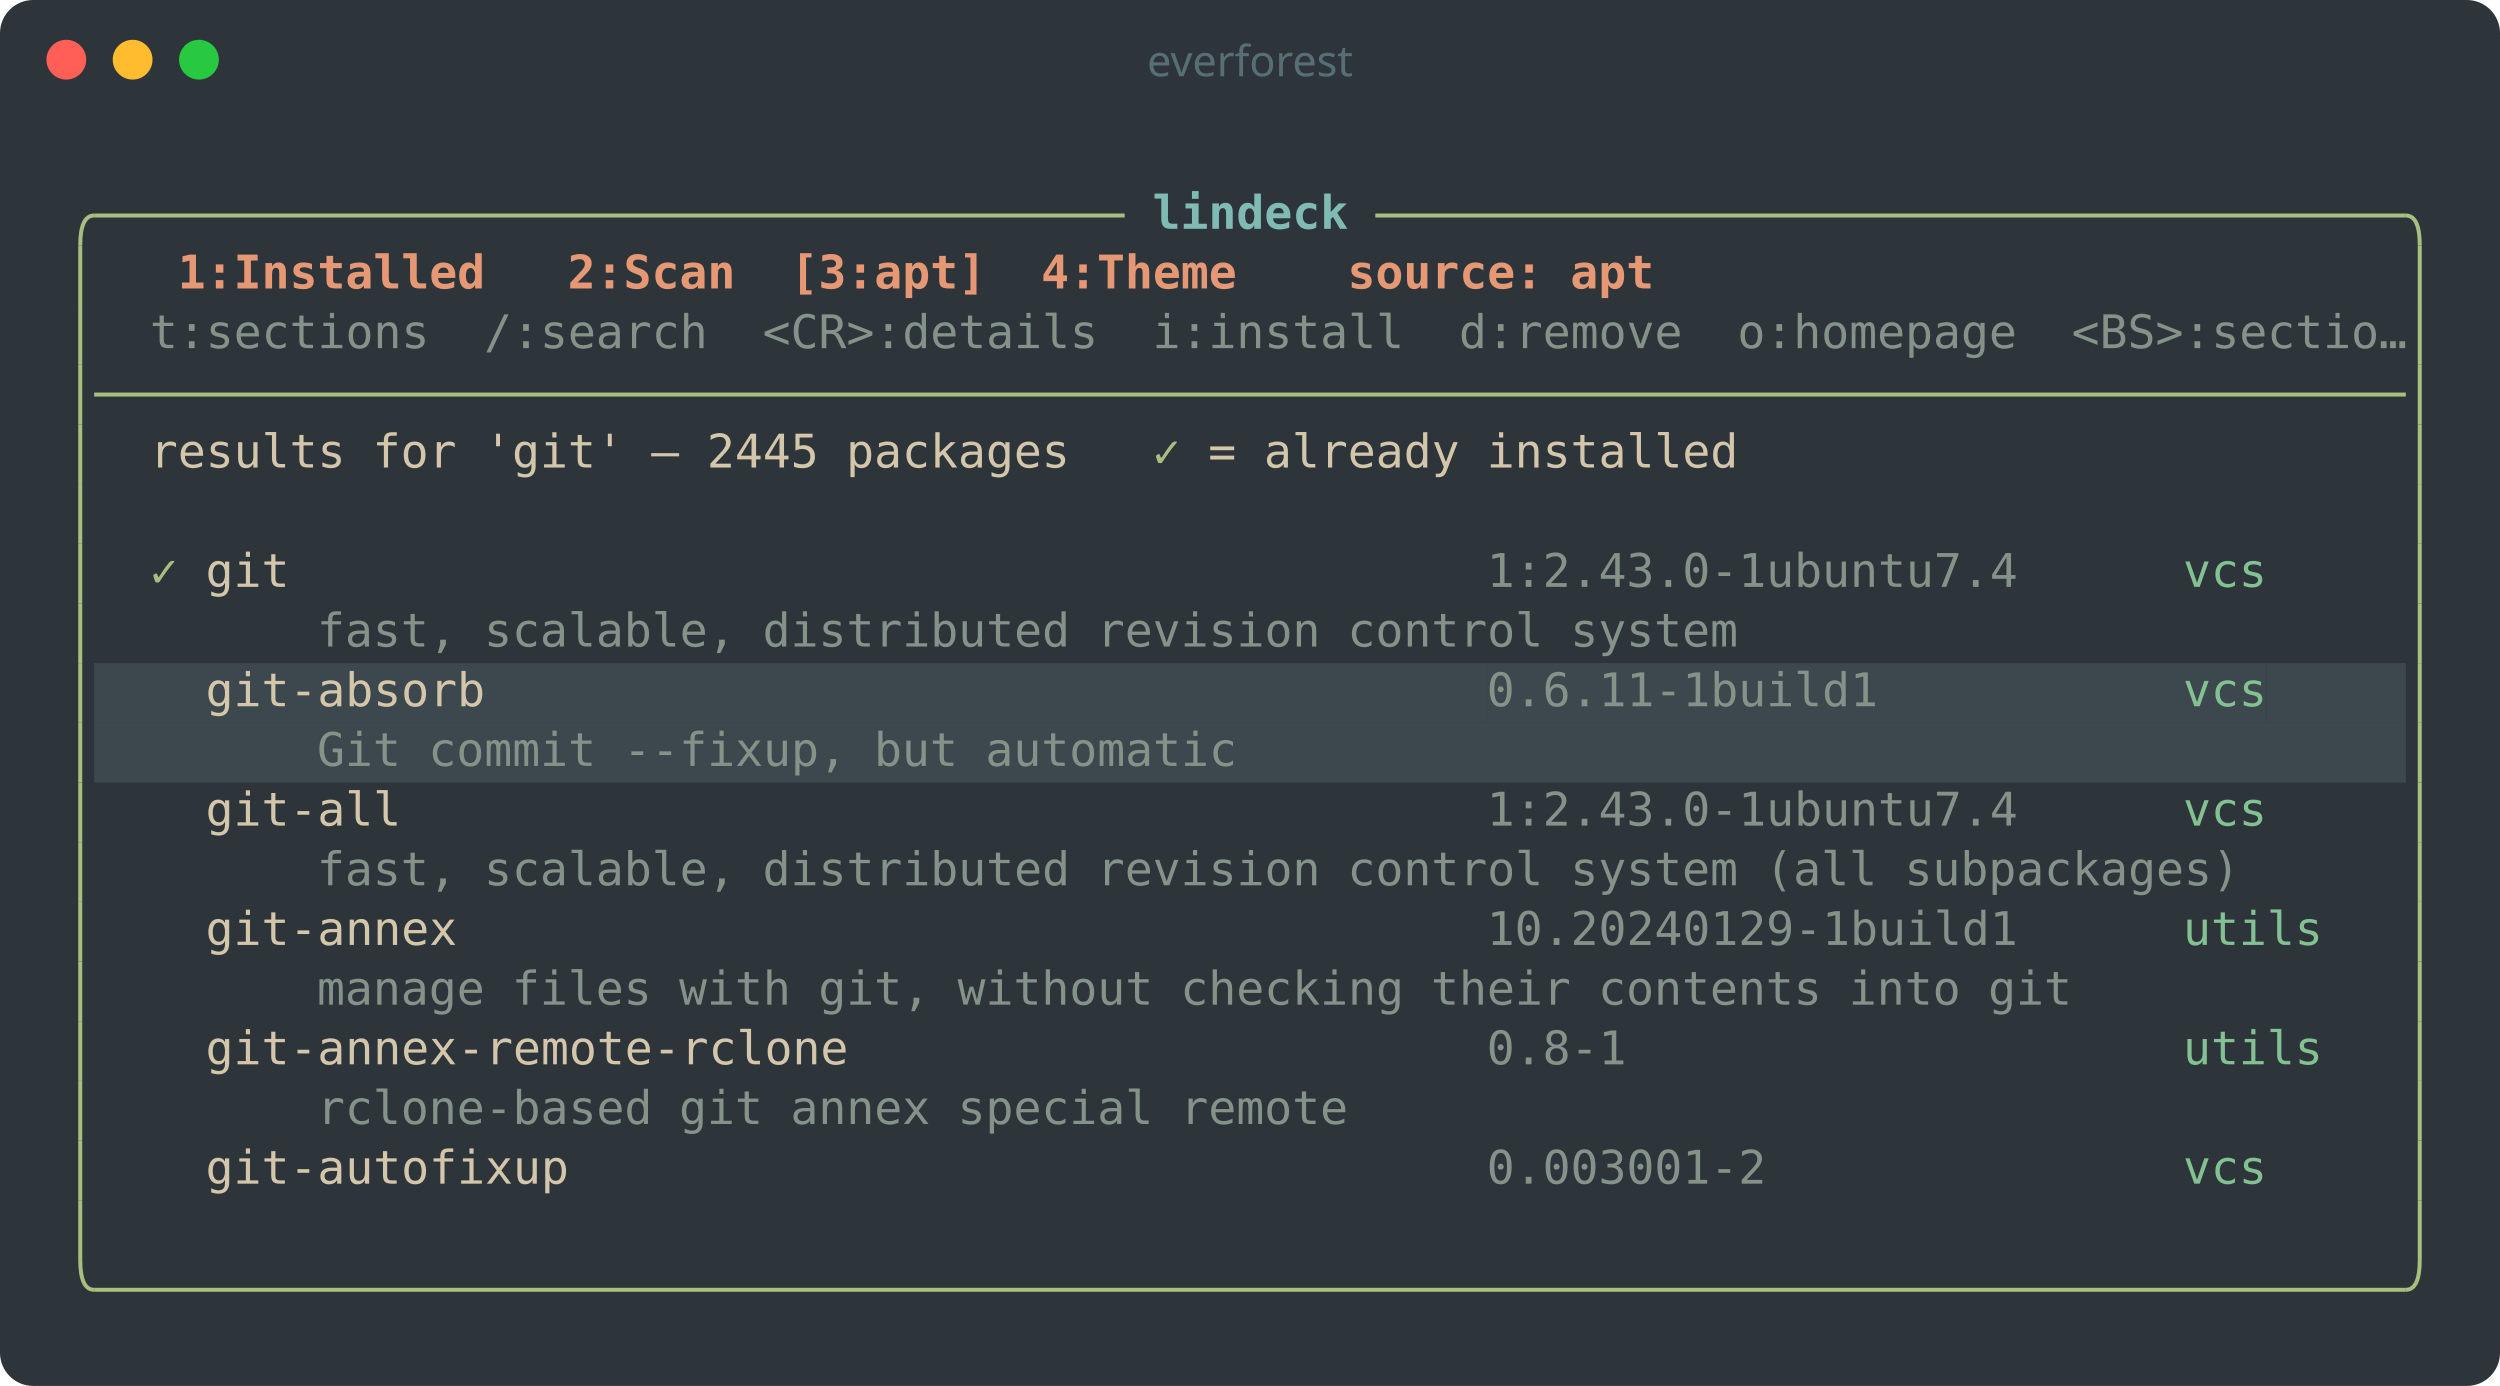
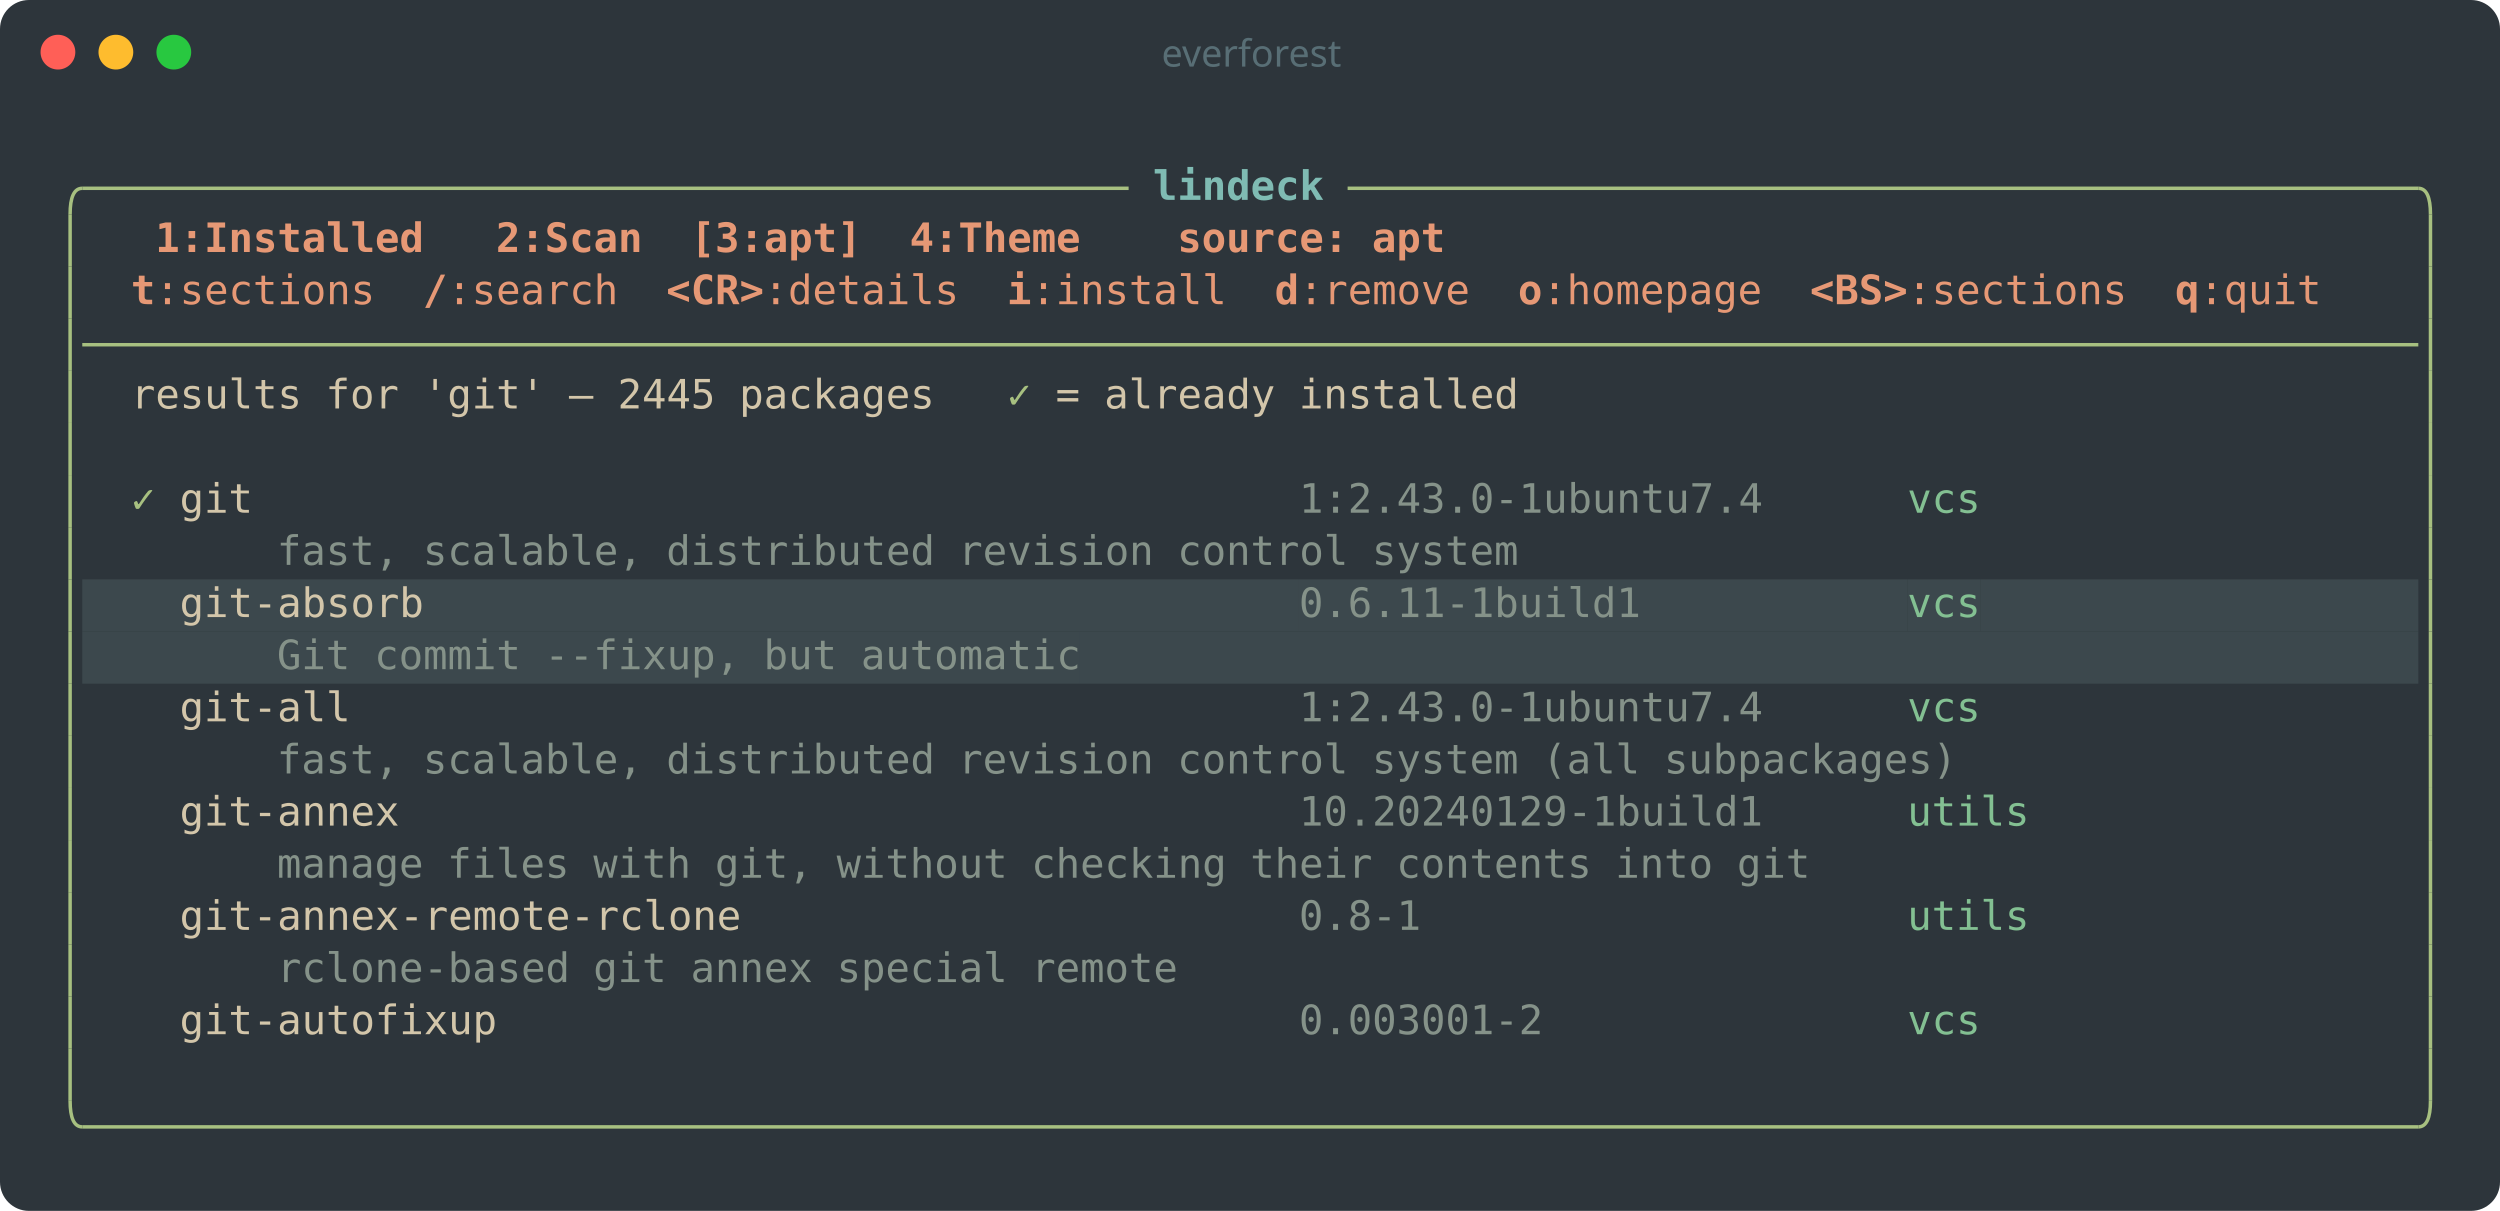
- <svg xmlns="http://www.w3.org/2000/svg" width="754" height="418" viewBox="0 0 754 418">
+ <svg xmlns="http://www.w3.org/2000/svg" width="863" height="418" viewBox="0 0 863 418">
  <rect width="100%" height="100%" rx="10" fill="#2d353b" />
  <circle cx="20" cy="18" r="6" fill="#ff5f57" />
  <circle cx="40" cy="18" r="6" fill="#febc2e" />
  <circle cx="60" cy="18" r="6" fill="#28c840" />
-   <text x="377" y="23" fill="#586e75" font-family="ui-sans-serif,system-ui,sans-serif" font-size="13" text-anchor="middle">everforest</text>
+   <text x="432" y="23" fill="#586e75" font-family="ui-sans-serif,system-ui,sans-serif" font-size="13" text-anchor="middle">everforest</text>
  <g font-family="ui-monospace,SFMono-Regular,Menlo,Consolas,'DejaVu Sans Mono',monospace" font-size="14" xml:space="preserve">
    <path d="M28.4,65.0 Q24.2,65.0 24.2,74.0" stroke="#a7c080" stroke-width="1.2" fill="none" />
-     <line x1="28.4" y1="65.0" x2="339.2" y2="65.0" stroke="#a7c080" stroke-width="1.2" fill="none" />
-     <text x="347.6" y="69.0" fill="#7fbbb3" font-weight="bold" textLength="58.8" lengthAdjust="spacingAndGlyphs">lindeck</text>
-     <line x1="414.8" y1="65.0" x2="725.6" y2="65.0" stroke="#a7c080" stroke-width="1.2" fill="none" />
-     <path d="M725.6,65.0 Q729.8,65.0 729.8,74.0" stroke="#a7c080" stroke-width="1.2" fill="none" />
+     <line x1="28.4" y1="65.0" x2="389.6" y2="65.0" stroke="#a7c080" stroke-width="1.2" fill="none" />
+     <text x="398.0" y="69.0" fill="#7fbbb3" font-weight="bold" textLength="58.8" lengthAdjust="spacingAndGlyphs">lindeck</text>
+     <line x1="465.2" y1="65.0" x2="834.8" y2="65.0" stroke="#a7c080" stroke-width="1.2" fill="none" />
+     <path d="M834.8,65.0 Q839.0,65.0 839.0,74.0" stroke="#a7c080" stroke-width="1.2" fill="none" />
    <line x1="24.2" y1="74.0" x2="24.2" y2="92.0" stroke="#a7c080" stroke-width="1.2" fill="none" />
    <text x="53.6" y="87.0" fill="#e69875" font-weight="bold" textLength="92.4" lengthAdjust="spacingAndGlyphs">1:Installed</text>
    <text x="171.2" y="87.0" fill="#e69875" font-weight="bold" textLength="50.4" lengthAdjust="spacingAndGlyphs">2:Scan</text>
    <text x="238.4" y="87.0" fill="#e69875" font-weight="bold" textLength="58.8" lengthAdjust="spacingAndGlyphs">[3:apt]</text>
    <text x="314.0" y="87.0" fill="#e69875" font-weight="bold" textLength="58.8" lengthAdjust="spacingAndGlyphs">4:Theme</text>
    <text x="406.4" y="87.0" fill="#e69875" font-weight="bold" textLength="58.8" lengthAdjust="spacingAndGlyphs">source:</text>
    <text x="473.6" y="87.0" fill="#e69875" font-weight="bold" textLength="25.2" lengthAdjust="spacingAndGlyphs">apt</text>
-     <line x1="729.8" y1="74.0" x2="729.8" y2="92.0" stroke="#a7c080" stroke-width="1.2" fill="none" />
+     <line x1="839.0" y1="74.0" x2="839.0" y2="92.0" stroke="#a7c080" stroke-width="1.2" fill="none" />
    <line x1="24.2" y1="92.0" x2="24.2" y2="110.0" stroke="#a7c080" stroke-width="1.2" fill="none" />
-     <text x="45.2" y="105.0" fill="#859289" textLength="84.0" lengthAdjust="spacingAndGlyphs">t:sections</text>
-     <text x="146.0" y="105.0" fill="#859289" textLength="67.2" lengthAdjust="spacingAndGlyphs">/:search</text>
-     <text x="230.0" y="105.0" fill="#859289" textLength="100.8" lengthAdjust="spacingAndGlyphs">&lt;CR&gt;:details</text>
-     <text x="347.6" y="105.0" fill="#859289" textLength="75.6" lengthAdjust="spacingAndGlyphs">i:install</text>
-     <text x="440.0" y="105.0" fill="#859289" textLength="67.2" lengthAdjust="spacingAndGlyphs">d:remove</text>
-     <text x="524.0" y="105.0" fill="#859289" textLength="84.0" lengthAdjust="spacingAndGlyphs">o:homepage</text>
-     <text x="624.8" y="105.0" fill="#859289" textLength="100.8" lengthAdjust="spacingAndGlyphs">&lt;BS&gt;:sectio…</text>
-     <line x1="729.8" y1="92.0" x2="729.8" y2="110.0" stroke="#a7c080" stroke-width="1.2" fill="none" />
+     <text x="45.2" y="105.0" fill="#e69875" font-weight="bold" textLength="8.4" lengthAdjust="spacingAndGlyphs">t</text>
+     <text x="53.6" y="105.0" fill="#e69875" textLength="75.6" lengthAdjust="spacingAndGlyphs">:sections</text>
+     <text x="146.0" y="105.0" fill="#e69875" font-weight="bold" textLength="8.4" lengthAdjust="spacingAndGlyphs">/</text>
+     <text x="154.4" y="105.0" fill="#e69875" textLength="58.8" lengthAdjust="spacingAndGlyphs">:search</text>
+     <text x="230.0" y="105.0" fill="#e69875" font-weight="bold" textLength="33.6" lengthAdjust="spacingAndGlyphs">&lt;CR&gt;</text>
+     <text x="263.6" y="105.0" fill="#e69875" textLength="67.2" lengthAdjust="spacingAndGlyphs">:details</text>
+     <text x="347.6" y="105.0" fill="#e69875" font-weight="bold" textLength="8.4" lengthAdjust="spacingAndGlyphs">i</text>
+     <text x="356.0" y="105.0" fill="#e69875" textLength="67.2" lengthAdjust="spacingAndGlyphs">:install</text>
+     <text x="440.0" y="105.0" fill="#e69875" font-weight="bold" textLength="8.4" lengthAdjust="spacingAndGlyphs">d</text>
+     <text x="448.4" y="105.0" fill="#e69875" textLength="58.8" lengthAdjust="spacingAndGlyphs">:remove</text>
+     <text x="524.0" y="105.0" fill="#e69875" font-weight="bold" textLength="8.4" lengthAdjust="spacingAndGlyphs">o</text>
+     <text x="532.4" y="105.0" fill="#e69875" textLength="75.6" lengthAdjust="spacingAndGlyphs">:homepage</text>
+     <text x="624.8" y="105.0" fill="#e69875" font-weight="bold" textLength="33.6" lengthAdjust="spacingAndGlyphs">&lt;BS&gt;</text>
+     <text x="658.4" y="105.0" fill="#e69875" textLength="75.6" lengthAdjust="spacingAndGlyphs">:sections</text>
+     <text x="750.8" y="105.0" fill="#e69875" font-weight="bold" textLength="8.4" lengthAdjust="spacingAndGlyphs">q</text>
+     <text x="759.2" y="105.0" fill="#e69875" textLength="42.0" lengthAdjust="spacingAndGlyphs">:quit</text>
+     <line x1="839.0" y1="92.0" x2="839.0" y2="110.0" stroke="#a7c080" stroke-width="1.2" fill="none" />
    <line x1="24.2" y1="110.0" x2="24.2" y2="128.0" stroke="#a7c080" stroke-width="1.2" fill="none" />
-     <line x1="28.4" y1="119.0" x2="725.6" y2="119.0" stroke="#a7c080" stroke-width="1.2" fill="none" />
-     <line x1="729.8" y1="110.0" x2="729.8" y2="128.0" stroke="#a7c080" stroke-width="1.2" fill="none" />
+     <line x1="28.4" y1="119.0" x2="834.8" y2="119.0" stroke="#a7c080" stroke-width="1.2" fill="none" />
+     <line x1="839.0" y1="110.0" x2="839.0" y2="128.0" stroke="#a7c080" stroke-width="1.2" fill="none" />
    <line x1="24.2" y1="128.0" x2="24.2" y2="146.0" stroke="#a7c080" stroke-width="1.2" fill="none" />
    <text x="45.2" y="141.0" fill="#d3c6aa" textLength="58.8" lengthAdjust="spacingAndGlyphs">results</text>
    <text x="112.4" y="141.0" fill="#d3c6aa" textLength="25.2" lengthAdjust="spacingAndGlyphs">for</text>
    <text x="146.0" y="141.0" fill="#d3c6aa" textLength="42.0" lengthAdjust="spacingAndGlyphs">'git'</text>
    <text x="196.4" y="141.0" fill="#d3c6aa" textLength="8.4" lengthAdjust="spacingAndGlyphs">—</text>
    <text x="213.2" y="141.0" fill="#d3c6aa" textLength="33.6" lengthAdjust="spacingAndGlyphs">2445</text>
    <text x="255.2" y="141.0" fill="#d3c6aa" textLength="67.2" lengthAdjust="spacingAndGlyphs">packages</text>
    <text x="347.6" y="141.0" fill="#a7c080" textLength="8.4" lengthAdjust="spacingAndGlyphs">✓</text>
    <text x="364.4" y="141.0" fill="#d3c6aa" textLength="8.4" lengthAdjust="spacingAndGlyphs">=</text>
    <text x="381.2" y="141.0" fill="#d3c6aa" textLength="58.8" lengthAdjust="spacingAndGlyphs">already</text>
    <text x="448.4" y="141.0" fill="#d3c6aa" textLength="75.6" lengthAdjust="spacingAndGlyphs">installed</text>
-     <line x1="729.8" y1="128.0" x2="729.8" y2="146.0" stroke="#a7c080" stroke-width="1.2" fill="none" />
+     <line x1="839.0" y1="128.0" x2="839.0" y2="146.0" stroke="#a7c080" stroke-width="1.2" fill="none" />
    <line x1="24.2" y1="146.0" x2="24.2" y2="164.0" stroke="#a7c080" stroke-width="1.2" fill="none" />
-     <line x1="729.8" y1="146.0" x2="729.8" y2="164.0" stroke="#a7c080" stroke-width="1.2" fill="none" />
+     <line x1="839.0" y1="146.0" x2="839.0" y2="164.0" stroke="#a7c080" stroke-width="1.2" fill="none" />
    <line x1="24.2" y1="164.0" x2="24.2" y2="182.0" stroke="#a7c080" stroke-width="1.2" fill="none" />
    <text x="45.2" y="177.0" fill="#a7c080" textLength="8.4" lengthAdjust="spacingAndGlyphs">✓</text>
    <text x="62.0" y="177.0" fill="#d3c6aa" textLength="25.2" lengthAdjust="spacingAndGlyphs">git</text>
    <text x="448.4" y="177.0" fill="#859289" textLength="159.6" lengthAdjust="spacingAndGlyphs">1:2.43.0-1ubuntu7.4</text>
    <text x="658.4" y="177.0" fill="#83c092" textLength="25.2" lengthAdjust="spacingAndGlyphs">vcs</text>
-     <line x1="729.8" y1="164.0" x2="729.8" y2="182.0" stroke="#a7c080" stroke-width="1.2" fill="none" />
+     <line x1="839.0" y1="164.0" x2="839.0" y2="182.0" stroke="#a7c080" stroke-width="1.2" fill="none" />
    <line x1="24.2" y1="182.0" x2="24.2" y2="200.0" stroke="#a7c080" stroke-width="1.2" fill="none" />
    <text x="95.6" y="195.0" fill="#859289" textLength="42.0" lengthAdjust="spacingAndGlyphs">fast,</text>
    <text x="146.0" y="195.0" fill="#859289" textLength="75.6" lengthAdjust="spacingAndGlyphs">scalable,</text>
    <text x="230.0" y="195.0" fill="#859289" textLength="92.4" lengthAdjust="spacingAndGlyphs">distributed</text>
    <text x="330.8" y="195.0" fill="#859289" textLength="67.2" lengthAdjust="spacingAndGlyphs">revision</text>
    <text x="406.4" y="195.0" fill="#859289" textLength="58.8" lengthAdjust="spacingAndGlyphs">control</text>
    <text x="473.6" y="195.0" fill="#859289" textLength="50.4" lengthAdjust="spacingAndGlyphs">system</text>
-     <line x1="729.8" y1="182.0" x2="729.8" y2="200.0" stroke="#a7c080" stroke-width="1.2" fill="none" />
+     <line x1="839.0" y1="182.0" x2="839.0" y2="200.0" stroke="#a7c080" stroke-width="1.2" fill="none" />
    <line x1="24.2" y1="200.0" x2="24.2" y2="218.0" stroke="#a7c080" stroke-width="1.2" fill="none" />
    <rect x="28.4" y="200.0" width="420.0" height="18" fill="#3c484d" />
    <text x="62.0" y="213.0" fill="#d3c6aa" textLength="84.0" lengthAdjust="spacingAndGlyphs">git-absorb</text>
    <rect x="448.4" y="200.0" width="210.0" height="18" fill="#3c484d" />
    <text x="448.4" y="213.0" fill="#859289" textLength="117.6" lengthAdjust="spacingAndGlyphs">0.6.11-1build1</text>
    <rect x="658.4" y="200.0" width="25.2" height="18" fill="#3c484d" />
    <text x="658.4" y="213.0" fill="#83c092" textLength="25.2" lengthAdjust="spacingAndGlyphs">vcs</text>
-     <rect x="683.6" y="200.0" width="42.0" height="18" fill="#3c484d" />
-     <line x1="729.8" y1="200.0" x2="729.8" y2="218.0" stroke="#a7c080" stroke-width="1.2" fill="none" />
+     <rect x="683.6" y="200.0" width="151.2" height="18" fill="#3c484d" />
+     <line x1="839.0" y1="200.0" x2="839.0" y2="218.0" stroke="#a7c080" stroke-width="1.2" fill="none" />
    <line x1="24.2" y1="218.0" x2="24.2" y2="236.0" stroke="#a7c080" stroke-width="1.2" fill="none" />
    <rect x="28.4" y="218.0" width="344.4" height="18" fill="#3c484d" />
    <text x="95.6" y="231.0" fill="#859289" textLength="25.2" lengthAdjust="spacingAndGlyphs">Git</text>
    <text x="129.2" y="231.0" fill="#859289" textLength="50.4" lengthAdjust="spacingAndGlyphs">commit</text>
    <text x="188.0" y="231.0" fill="#859289" textLength="67.2" lengthAdjust="spacingAndGlyphs">--fixup,</text>
    <text x="263.6" y="231.0" fill="#859289" textLength="25.2" lengthAdjust="spacingAndGlyphs">but</text>
    <text x="297.2" y="231.0" fill="#859289" textLength="75.6" lengthAdjust="spacingAndGlyphs">automatic</text>
-     <rect x="372.8" y="218.0" width="352.8" height="18" fill="#3c484d" />
-     <line x1="729.8" y1="218.0" x2="729.8" y2="236.0" stroke="#a7c080" stroke-width="1.2" fill="none" />
+     <rect x="372.8" y="218.0" width="462.0" height="18" fill="#3c484d" />
+     <line x1="839.0" y1="218.0" x2="839.0" y2="236.0" stroke="#a7c080" stroke-width="1.2" fill="none" />
    <line x1="24.2" y1="236.0" x2="24.2" y2="254.0" stroke="#a7c080" stroke-width="1.2" fill="none" />
    <text x="62.0" y="249.0" fill="#d3c6aa" textLength="58.8" lengthAdjust="spacingAndGlyphs">git-all</text>
    <text x="448.4" y="249.0" fill="#859289" textLength="159.6" lengthAdjust="spacingAndGlyphs">1:2.43.0-1ubuntu7.4</text>
    <text x="658.4" y="249.0" fill="#83c092" textLength="25.2" lengthAdjust="spacingAndGlyphs">vcs</text>
-     <line x1="729.8" y1="236.0" x2="729.8" y2="254.0" stroke="#a7c080" stroke-width="1.2" fill="none" />
+     <line x1="839.0" y1="236.0" x2="839.0" y2="254.0" stroke="#a7c080" stroke-width="1.2" fill="none" />
    <line x1="24.2" y1="254.0" x2="24.2" y2="272.0" stroke="#a7c080" stroke-width="1.2" fill="none" />
    <text x="95.6" y="267.0" fill="#859289" textLength="42.0" lengthAdjust="spacingAndGlyphs">fast,</text>
    <text x="146.0" y="267.0" fill="#859289" textLength="75.6" lengthAdjust="spacingAndGlyphs">scalable,</text>
    <text x="230.0" y="267.0" fill="#859289" textLength="92.4" lengthAdjust="spacingAndGlyphs">distributed</text>
    <text x="330.8" y="267.0" fill="#859289" textLength="67.2" lengthAdjust="spacingAndGlyphs">revision</text>
    <text x="406.4" y="267.0" fill="#859289" textLength="58.8" lengthAdjust="spacingAndGlyphs">control</text>
    <text x="473.6" y="267.0" fill="#859289" textLength="50.4" lengthAdjust="spacingAndGlyphs">system</text>
    <text x="532.4" y="267.0" fill="#859289" textLength="33.6" lengthAdjust="spacingAndGlyphs">(all</text>
    <text x="574.4" y="267.0" fill="#859289" textLength="100.8" lengthAdjust="spacingAndGlyphs">subpackages)</text>
-     <line x1="729.8" y1="254.0" x2="729.8" y2="272.0" stroke="#a7c080" stroke-width="1.2" fill="none" />
+     <line x1="839.0" y1="254.0" x2="839.0" y2="272.0" stroke="#a7c080" stroke-width="1.2" fill="none" />
    <line x1="24.2" y1="272.0" x2="24.2" y2="290.0" stroke="#a7c080" stroke-width="1.2" fill="none" />
    <text x="62.0" y="285.0" fill="#d3c6aa" textLength="75.6" lengthAdjust="spacingAndGlyphs">git-annex</text>
    <text x="448.4" y="285.0" fill="#859289" textLength="159.6" lengthAdjust="spacingAndGlyphs">10.20240129-1build1</text>
    <text x="658.4" y="285.0" fill="#83c092" textLength="42.0" lengthAdjust="spacingAndGlyphs">utils</text>
-     <line x1="729.8" y1="272.0" x2="729.8" y2="290.0" stroke="#a7c080" stroke-width="1.2" fill="none" />
+     <line x1="839.0" y1="272.0" x2="839.0" y2="290.0" stroke="#a7c080" stroke-width="1.2" fill="none" />
    <line x1="24.2" y1="290.0" x2="24.2" y2="308.0" stroke="#a7c080" stroke-width="1.2" fill="none" />
    <text x="95.6" y="303.0" fill="#859289" textLength="50.4" lengthAdjust="spacingAndGlyphs">manage</text>
    <text x="154.4" y="303.0" fill="#859289" textLength="42.0" lengthAdjust="spacingAndGlyphs">files</text>
    <text x="204.8" y="303.0" fill="#859289" textLength="33.6" lengthAdjust="spacingAndGlyphs">with</text>
    <text x="246.8" y="303.0" fill="#859289" textLength="33.6" lengthAdjust="spacingAndGlyphs">git,</text>
    <text x="288.8" y="303.0" fill="#859289" textLength="58.8" lengthAdjust="spacingAndGlyphs">without</text>
    <text x="356.0" y="303.0" fill="#859289" textLength="67.2" lengthAdjust="spacingAndGlyphs">checking</text>
    <text x="431.6" y="303.0" fill="#859289" textLength="42.0" lengthAdjust="spacingAndGlyphs">their</text>
    <text x="482.0" y="303.0" fill="#859289" textLength="67.2" lengthAdjust="spacingAndGlyphs">contents</text>
    <text x="557.6" y="303.0" fill="#859289" textLength="33.6" lengthAdjust="spacingAndGlyphs">into</text>
    <text x="599.6" y="303.0" fill="#859289" textLength="25.2" lengthAdjust="spacingAndGlyphs">git</text>
-     <line x1="729.8" y1="290.0" x2="729.8" y2="308.0" stroke="#a7c080" stroke-width="1.2" fill="none" />
+     <line x1="839.0" y1="290.0" x2="839.0" y2="308.0" stroke="#a7c080" stroke-width="1.2" fill="none" />
    <line x1="24.2" y1="308.0" x2="24.2" y2="326.0" stroke="#a7c080" stroke-width="1.2" fill="none" />
    <text x="62.0" y="321.0" fill="#d3c6aa" textLength="193.2" lengthAdjust="spacingAndGlyphs">git-annex-remote-rclone</text>
    <text x="448.4" y="321.0" fill="#859289" textLength="42.0" lengthAdjust="spacingAndGlyphs">0.8-1</text>
    <text x="658.4" y="321.0" fill="#83c092" textLength="42.0" lengthAdjust="spacingAndGlyphs">utils</text>
-     <line x1="729.8" y1="308.0" x2="729.8" y2="326.0" stroke="#a7c080" stroke-width="1.2" fill="none" />
+     <line x1="839.0" y1="308.0" x2="839.0" y2="326.0" stroke="#a7c080" stroke-width="1.2" fill="none" />
    <line x1="24.2" y1="326.0" x2="24.2" y2="344.0" stroke="#a7c080" stroke-width="1.2" fill="none" />
    <text x="95.6" y="339.0" fill="#859289" textLength="100.8" lengthAdjust="spacingAndGlyphs">rclone-based</text>
    <text x="204.8" y="339.0" fill="#859289" textLength="25.2" lengthAdjust="spacingAndGlyphs">git</text>
    <text x="238.4" y="339.0" fill="#859289" textLength="42.0" lengthAdjust="spacingAndGlyphs">annex</text>
    <text x="288.8" y="339.0" fill="#859289" textLength="58.8" lengthAdjust="spacingAndGlyphs">special</text>
    <text x="356.0" y="339.0" fill="#859289" textLength="50.4" lengthAdjust="spacingAndGlyphs">remote</text>
-     <line x1="729.8" y1="326.0" x2="729.8" y2="344.0" stroke="#a7c080" stroke-width="1.2" fill="none" />
+     <line x1="839.0" y1="326.0" x2="839.0" y2="344.0" stroke="#a7c080" stroke-width="1.2" fill="none" />
    <line x1="24.2" y1="344.0" x2="24.2" y2="362.0" stroke="#a7c080" stroke-width="1.2" fill="none" />
    <text x="62.0" y="357.0" fill="#d3c6aa" textLength="109.2" lengthAdjust="spacingAndGlyphs">git-autofixup</text>
    <text x="448.4" y="357.0" fill="#859289" textLength="84.0" lengthAdjust="spacingAndGlyphs">0.003001-2</text>
    <text x="658.4" y="357.0" fill="#83c092" textLength="25.2" lengthAdjust="spacingAndGlyphs">vcs</text>
-     <line x1="729.8" y1="344.0" x2="729.8" y2="362.0" stroke="#a7c080" stroke-width="1.2" fill="none" />
+     <line x1="839.0" y1="344.0" x2="839.0" y2="362.0" stroke="#a7c080" stroke-width="1.2" fill="none" />
    <line x1="24.2" y1="362.0" x2="24.2" y2="380.0" stroke="#a7c080" stroke-width="1.2" fill="none" />
-     <line x1="729.8" y1="362.0" x2="729.8" y2="380.0" stroke="#a7c080" stroke-width="1.2" fill="none" />
+     <line x1="839.0" y1="362.0" x2="839.0" y2="380.0" stroke="#a7c080" stroke-width="1.2" fill="none" />
    <path d="M24.2,380.0 Q24.2,389.0 28.4,389.0" stroke="#a7c080" stroke-width="1.2" fill="none" />
-     <line x1="28.4" y1="389.0" x2="725.6" y2="389.0" stroke="#a7c080" stroke-width="1.2" fill="none" />
-     <path d="M729.8,380.0 Q729.8,389.0 725.6,389.0" stroke="#a7c080" stroke-width="1.2" fill="none" />
+     <line x1="28.4" y1="389.0" x2="834.8" y2="389.0" stroke="#a7c080" stroke-width="1.2" fill="none" />
+     <path d="M839.0,380.0 Q839.0,389.0 834.8,389.0" stroke="#a7c080" stroke-width="1.2" fill="none" />
  </g>
</svg>
